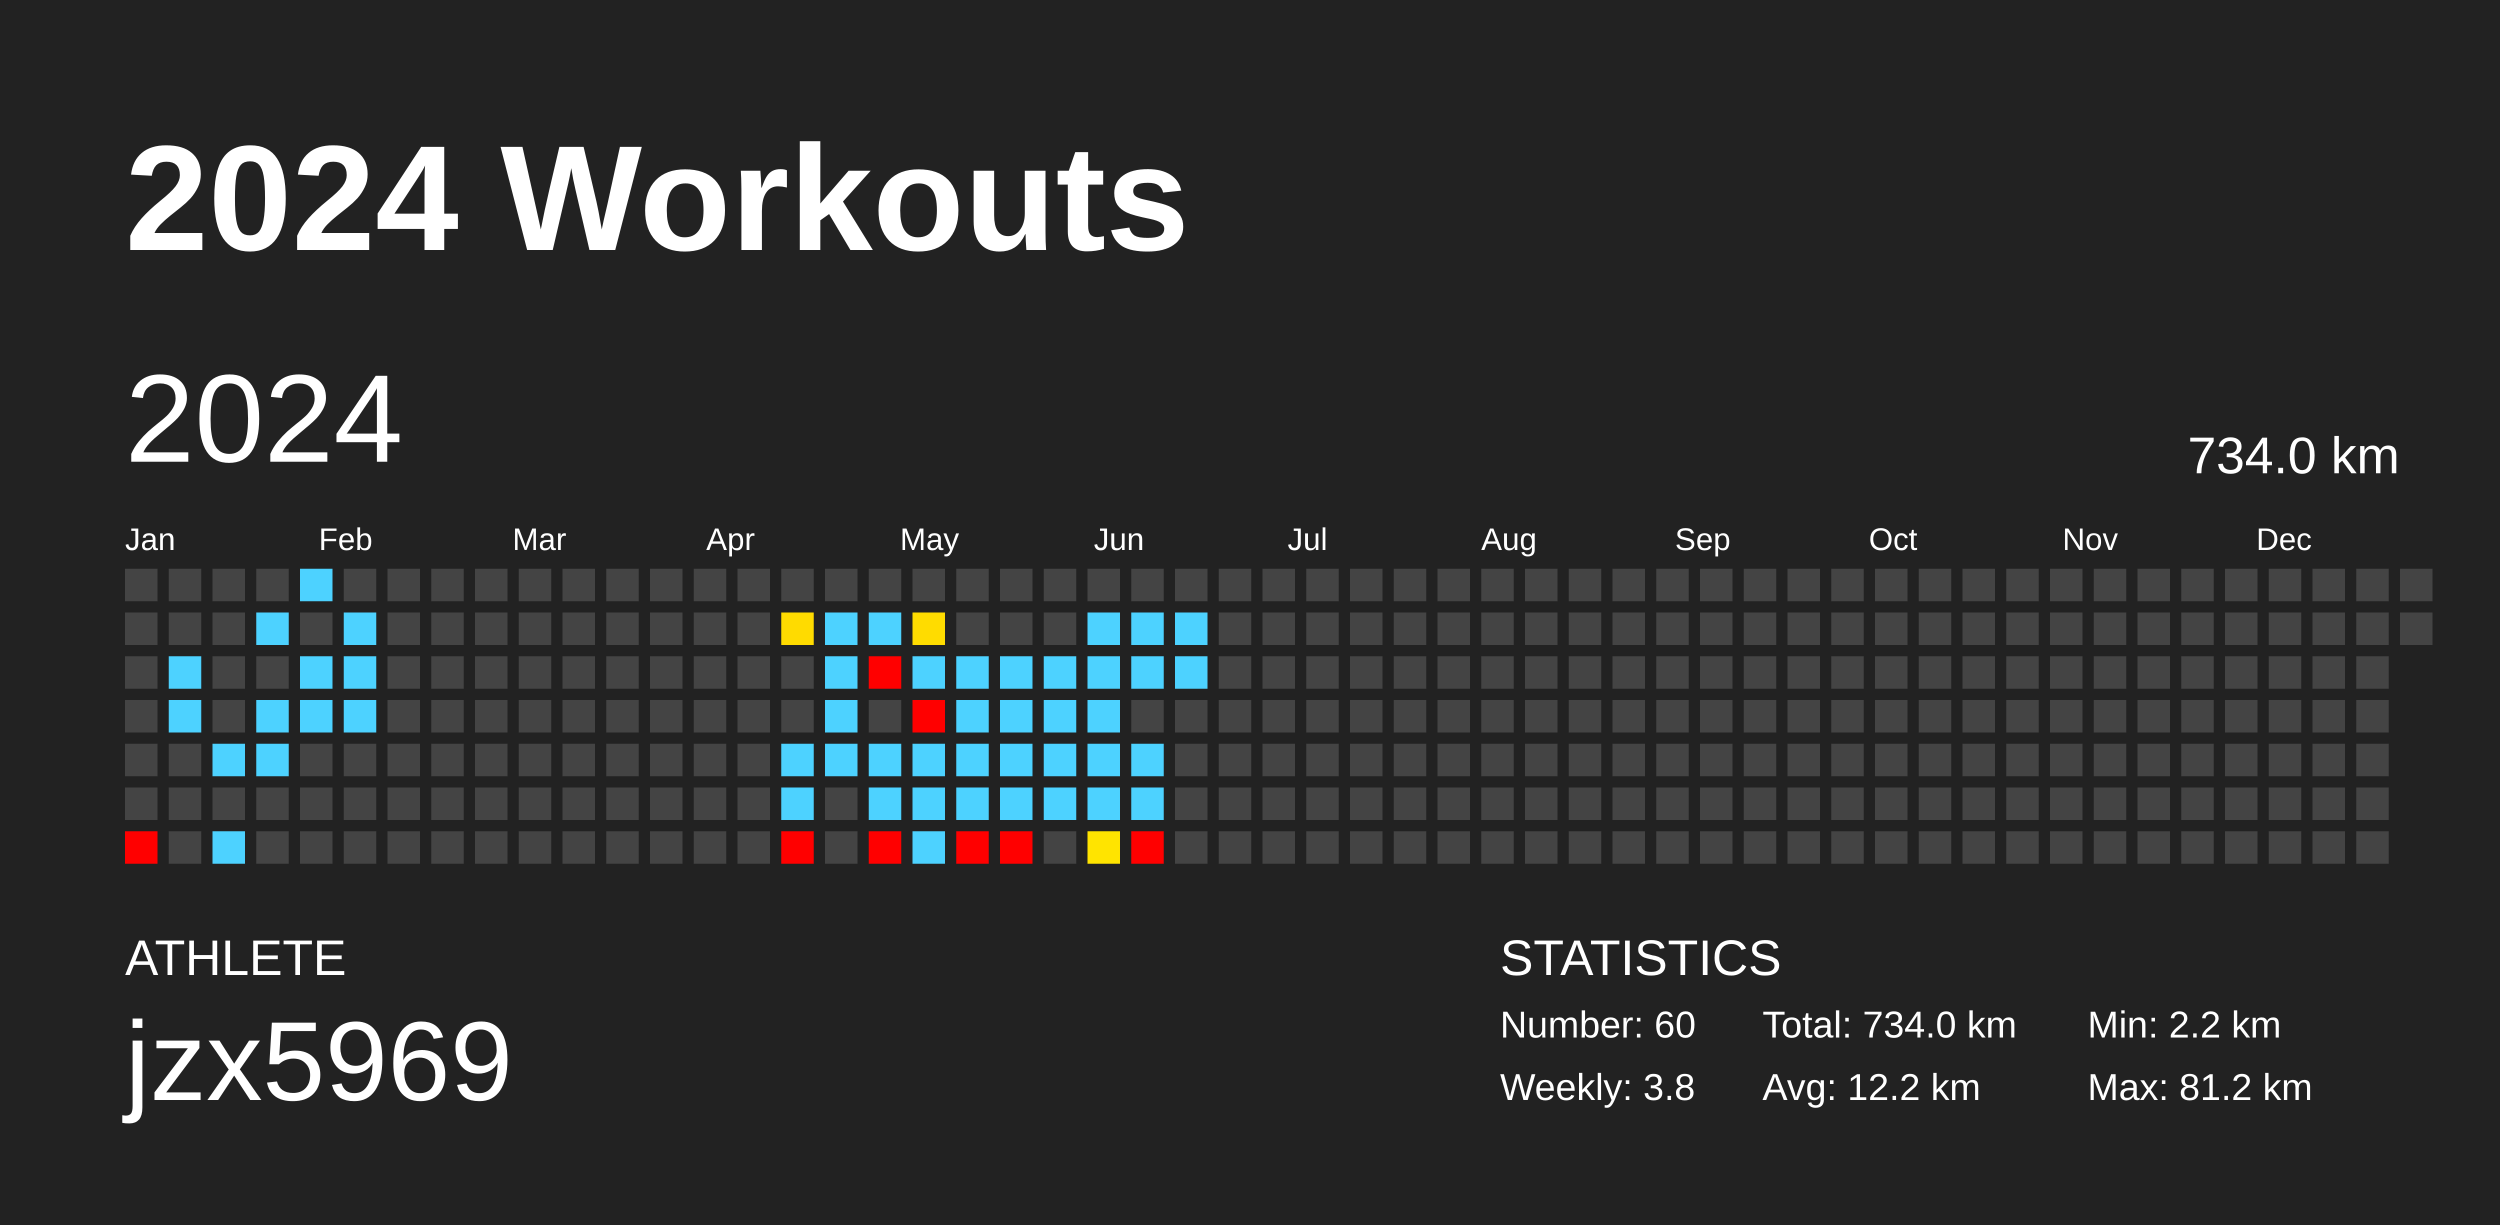
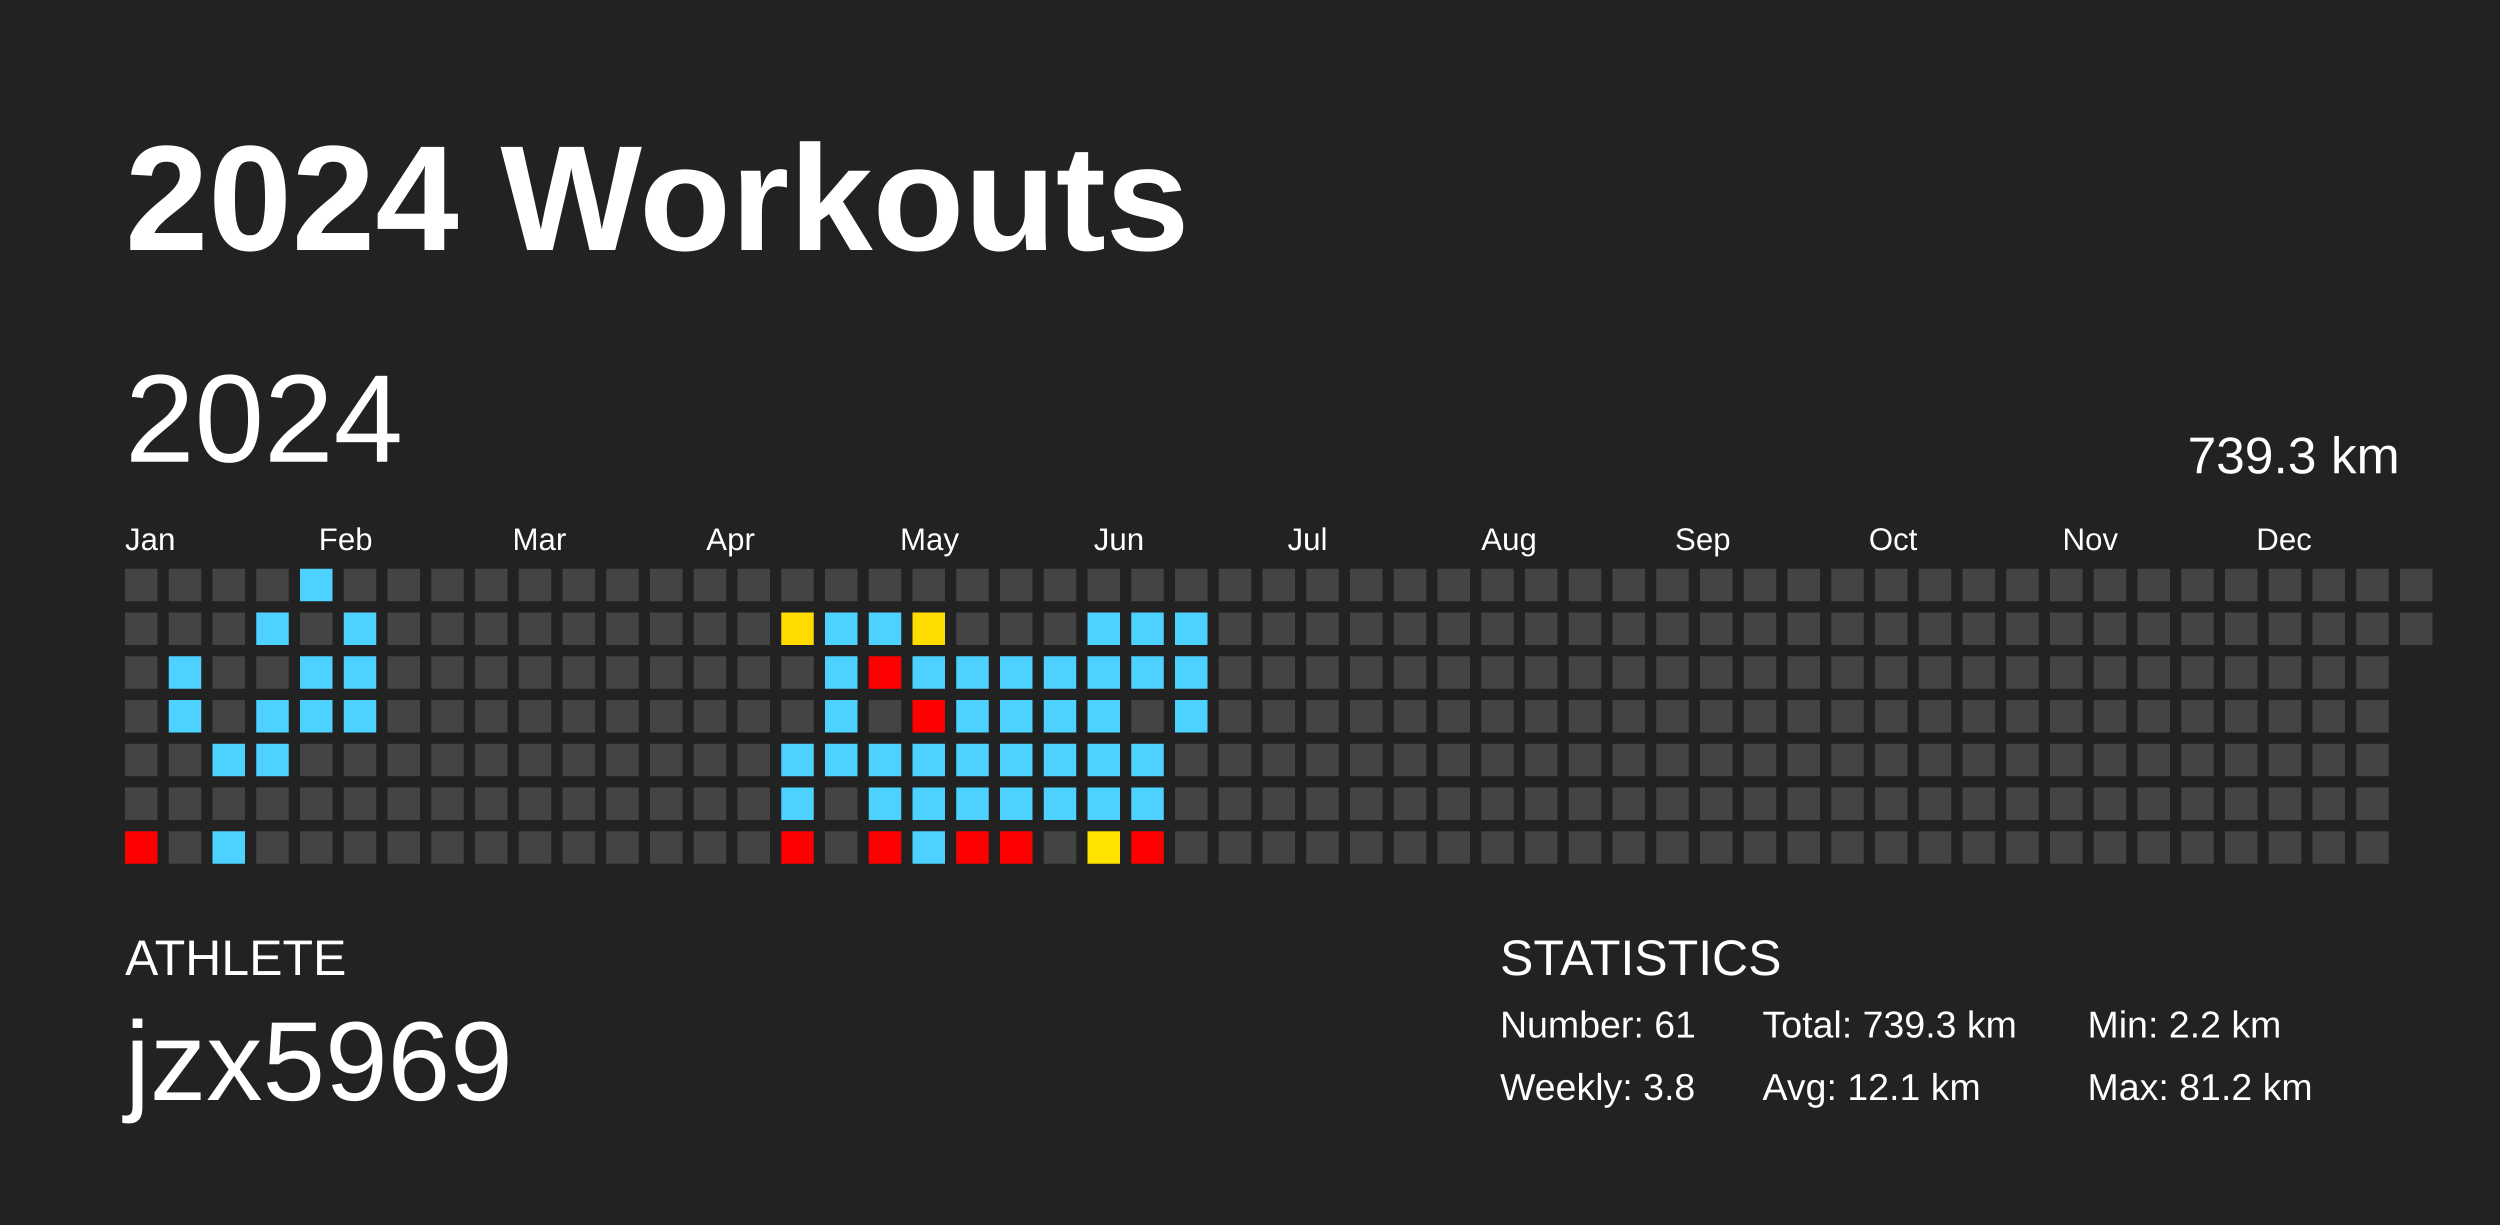
<svg xmlns="http://www.w3.org/2000/svg" baseProfile="full" height="98mm" version="1.1" viewBox="0,0,200,98" width="200mm">
  <defs />
  <rect fill="#222222" height="98" width="200" x="0" y="0" />
  <text fill="#FFFFFF" style="font-size:12px; font-family:Arial; font-weight:bold;" x="10" y="20">2024 Workouts</text>
  <text fill="#FFFFFF" style="font-size:4px; font-family:Arial" x="10" y="78">ATHLETE</text>
  <text fill="#FFFFFF" style="font-size:9px; font-family:Arial" x="10" y="88">jzx5969</text>
  <text fill="#FFFFFF" style="font-size:4px; font-family:Arial" x="120" y="78">STATISTICS</text>
-   <text fill="#FFFFFF" style="font-size:3px; font-family:Arial" x="120" y="83">Number: 60</text>
+   <text fill="#FFFFFF" style="font-size:3px; font-family:Arial" x="120" y="83">Number: 61</text>
  <text fill="#FFFFFF" style="font-size:3px; font-family:Arial" x="120" y="88">Weekly: 3.8</text>
-   <text fill="#FFFFFF" style="font-size:3px; font-family:Arial" x="141" y="83">Total: 734.0 km</text>
-   <text fill="#FFFFFF" style="font-size:3px; font-family:Arial" x="141" y="88">Avg: 12.2 km</text>
+   <text fill="#FFFFFF" style="font-size:3px; font-family:Arial" x="141" y="83">Total: 739.3 km</text>
+   <text fill="#FFFFFF" style="font-size:3px; font-family:Arial" x="141" y="88">Avg: 12.1 km</text>
  <text fill="#FFFFFF" style="font-size:3px; font-family:Arial" x="167" y="83">Min: 2.2 km</text>
  <text fill="#FFFFFF" style="font-size:3px; font-family:Arial" x="167" y="88">Max: 81.2 km</text>
  <text dominant-baseline="hanging" fill="#FFFFFF" style="font-size:10.0px; font-family:Arial;" x="10" y="30">2024</text>
-   <text dominant-baseline="hanging" fill="#FFFFFF" style="font-size:4.125px; font-family:Arial;" x="175" y="35">734.0 km</text>
+   <text dominant-baseline="hanging" fill="#FFFFFF" style="font-size:4.125px; font-family:Arial;" x="175" y="35">739.3 km</text>
  <text fill="#FFFFFF" style="font-size:2.5px; font-family:Arial" x="10.0" y="44">Jan</text>
  <text fill="#FFFFFF" style="font-size:2.5px; font-family:Arial" x="25.5" y="44">Feb</text>
  <text fill="#FFFFFF" style="font-size:2.5px; font-family:Arial" x="41.0" y="44">Mar</text>
  <text fill="#FFFFFF" style="font-size:2.5px; font-family:Arial" x="56.5" y="44">Apr</text>
  <text fill="#FFFFFF" style="font-size:2.5px; font-family:Arial" x="72.0" y="44">May</text>
  <text fill="#FFFFFF" style="font-size:2.5px; font-family:Arial" x="87.5" y="44">Jun</text>
  <text fill="#FFFFFF" style="font-size:2.5px; font-family:Arial" x="103.0" y="44">Jul</text>
  <text fill="#FFFFFF" style="font-size:2.5px; font-family:Arial" x="118.5" y="44">Aug</text>
  <text fill="#FFFFFF" style="font-size:2.5px; font-family:Arial" x="134.0" y="44">Sep</text>
  <text fill="#FFFFFF" style="font-size:2.5px; font-family:Arial" x="149.5" y="44">Oct</text>
  <text fill="#FFFFFF" style="font-size:2.5px; font-family:Arial" x="165.0" y="44">Nov</text>
  <text fill="#FFFFFF" style="font-size:2.5px; font-family:Arial" x="180.5" y="44">Dec</text>
  <rect fill="#444444" height="2.6" width="2.6" x="10.0" y="45.5" />
  <rect fill="#444444" height="2.6" width="2.6" x="10.0" y="49.0" />
  <rect fill="#444444" height="2.6" width="2.6" x="10.0" y="52.5" />
  <rect fill="#444444" height="2.6" width="2.6" x="10.0" y="56.0" />
  <rect fill="#444444" height="2.6" width="2.6" x="10.0" y="59.5" />
  <rect fill="#444444" height="2.6" width="2.6" x="10.0" y="63.0" />
  <rect fill="red" height="2.6" width="2.6" x="10.0" y="66.5" />
  <rect fill="#444444" height="2.6" width="2.6" x="13.5" y="45.5" />
  <rect fill="#444444" height="2.6" width="2.6" x="13.5" y="49.0" />
  <rect fill="#4dd2ff" height="2.6" width="2.6" x="13.5" y="52.5" />
  <rect fill="#4dd2ff" height="2.6" width="2.6" x="13.5" y="56.0" />
  <rect fill="#444444" height="2.6" width="2.6" x="13.5" y="59.5" />
  <rect fill="#444444" height="2.6" width="2.6" x="13.5" y="63.0" />
  <rect fill="#444444" height="2.6" width="2.6" x="13.5" y="66.5" />
  <rect fill="#444444" height="2.6" width="2.6" x="17.0" y="45.5" />
  <rect fill="#444444" height="2.6" width="2.6" x="17.0" y="49.0" />
  <rect fill="#444444" height="2.6" width="2.6" x="17.0" y="52.5" />
  <rect fill="#444444" height="2.6" width="2.6" x="17.0" y="56.0" />
  <rect fill="#4dd2ff" height="2.6" width="2.6" x="17.0" y="59.5" />
  <rect fill="#444444" height="2.6" width="2.6" x="17.0" y="63.0" />
  <rect fill="#4dd2ff" height="2.6" width="2.6" x="17.0" y="66.5" />
  <rect fill="#444444" height="2.6" width="2.6" x="20.5" y="45.5" />
  <rect fill="#4dd2ff" height="2.6" width="2.6" x="20.5" y="49.0" />
  <rect fill="#444444" height="2.6" width="2.6" x="20.5" y="52.5" />
  <rect fill="#4dd2ff" height="2.6" width="2.6" x="20.5" y="56.0" />
  <rect fill="#4dd2ff" height="2.6" width="2.6" x="20.5" y="59.5" />
  <rect fill="#444444" height="2.6" width="2.6" x="20.5" y="63.0" />
  <rect fill="#444444" height="2.6" width="2.6" x="20.5" y="66.5" />
  <rect fill="#4dd2ff" height="2.6" width="2.6" x="24.0" y="45.5" />
  <rect fill="#444444" height="2.6" width="2.6" x="24.0" y="49.0" />
  <rect fill="#4dd2ff" height="2.6" width="2.6" x="24.0" y="52.5" />
  <rect fill="#4dd2ff" height="2.6" width="2.6" x="24.0" y="56.0" />
  <rect fill="#444444" height="2.6" width="2.6" x="24.0" y="59.5" />
  <rect fill="#444444" height="2.6" width="2.6" x="24.0" y="63.0" />
  <rect fill="#444444" height="2.6" width="2.6" x="24.0" y="66.5" />
  <rect fill="#444444" height="2.6" width="2.6" x="27.5" y="45.5" />
  <rect fill="#4dd2ff" height="2.6" width="2.6" x="27.5" y="49.0" />
  <rect fill="#4dd2ff" height="2.6" width="2.6" x="27.5" y="52.5" />
  <rect fill="#4dd2ff" height="2.6" width="2.6" x="27.5" y="56.0" />
  <rect fill="#444444" height="2.6" width="2.6" x="27.5" y="59.5" />
  <rect fill="#444444" height="2.6" width="2.6" x="27.5" y="63.0" />
  <rect fill="#444444" height="2.6" width="2.6" x="27.5" y="66.5" />
  <rect fill="#444444" height="2.6" width="2.6" x="31.0" y="45.5" />
  <rect fill="#444444" height="2.6" width="2.6" x="31.0" y="49.0" />
  <rect fill="#444444" height="2.6" width="2.6" x="31.0" y="52.5" />
  <rect fill="#444444" height="2.6" width="2.6" x="31.0" y="56.0" />
  <rect fill="#444444" height="2.6" width="2.6" x="31.0" y="59.5" />
  <rect fill="#444444" height="2.6" width="2.6" x="31.0" y="63.0" />
  <rect fill="#444444" height="2.6" width="2.6" x="31.0" y="66.5" />
  <rect fill="#444444" height="2.6" width="2.6" x="34.5" y="45.5" />
  <rect fill="#444444" height="2.6" width="2.6" x="34.5" y="49.0" />
  <rect fill="#444444" height="2.6" width="2.6" x="34.5" y="52.5" />
  <rect fill="#444444" height="2.6" width="2.6" x="34.5" y="56.0" />
  <rect fill="#444444" height="2.6" width="2.6" x="34.5" y="59.5" />
  <rect fill="#444444" height="2.6" width="2.6" x="34.5" y="63.0" />
  <rect fill="#444444" height="2.6" width="2.6" x="34.5" y="66.5" />
  <rect fill="#444444" height="2.6" width="2.6" x="38.0" y="45.5" />
  <rect fill="#444444" height="2.6" width="2.6" x="38.0" y="49.0" />
  <rect fill="#444444" height="2.6" width="2.6" x="38.0" y="52.5" />
  <rect fill="#444444" height="2.6" width="2.6" x="38.0" y="56.0" />
  <rect fill="#444444" height="2.6" width="2.6" x="38.0" y="59.5" />
  <rect fill="#444444" height="2.6" width="2.6" x="38.0" y="63.0" />
  <rect fill="#444444" height="2.6" width="2.6" x="38.0" y="66.5" />
  <rect fill="#444444" height="2.6" width="2.6" x="41.5" y="45.5" />
  <rect fill="#444444" height="2.6" width="2.6" x="41.5" y="49.0" />
  <rect fill="#444444" height="2.6" width="2.6" x="41.5" y="52.5" />
  <rect fill="#444444" height="2.6" width="2.6" x="41.5" y="56.0" />
  <rect fill="#444444" height="2.6" width="2.6" x="41.5" y="59.5" />
  <rect fill="#444444" height="2.6" width="2.6" x="41.5" y="63.0" />
  <rect fill="#444444" height="2.6" width="2.6" x="41.5" y="66.5" />
  <rect fill="#444444" height="2.6" width="2.6" x="45.0" y="45.5" />
  <rect fill="#444444" height="2.6" width="2.6" x="45.0" y="49.0" />
  <rect fill="#444444" height="2.6" width="2.6" x="45.0" y="52.5" />
  <rect fill="#444444" height="2.6" width="2.6" x="45.0" y="56.0" />
  <rect fill="#444444" height="2.6" width="2.6" x="45.0" y="59.5" />
  <rect fill="#444444" height="2.6" width="2.6" x="45.0" y="63.0" />
  <rect fill="#444444" height="2.6" width="2.6" x="45.0" y="66.5" />
  <rect fill="#444444" height="2.6" width="2.6" x="48.5" y="45.5" />
  <rect fill="#444444" height="2.6" width="2.6" x="48.5" y="49.0" />
  <rect fill="#444444" height="2.6" width="2.6" x="48.5" y="52.5" />
  <rect fill="#444444" height="2.6" width="2.6" x="48.5" y="56.0" />
  <rect fill="#444444" height="2.6" width="2.6" x="48.5" y="59.5" />
  <rect fill="#444444" height="2.6" width="2.6" x="48.5" y="63.0" />
  <rect fill="#444444" height="2.6" width="2.6" x="48.5" y="66.5" />
  <rect fill="#444444" height="2.6" width="2.6" x="52.0" y="45.5" />
  <rect fill="#444444" height="2.6" width="2.6" x="52.0" y="49.0" />
  <rect fill="#444444" height="2.6" width="2.6" x="52.0" y="52.5" />
  <rect fill="#444444" height="2.6" width="2.6" x="52.0" y="56.0" />
  <rect fill="#444444" height="2.6" width="2.6" x="52.0" y="59.5" />
  <rect fill="#444444" height="2.6" width="2.6" x="52.0" y="63.0" />
  <rect fill="#444444" height="2.6" width="2.6" x="52.0" y="66.5" />
  <rect fill="#444444" height="2.6" width="2.6" x="55.5" y="45.5" />
  <rect fill="#444444" height="2.6" width="2.6" x="55.5" y="49.0" />
  <rect fill="#444444" height="2.6" width="2.6" x="55.5" y="52.5" />
  <rect fill="#444444" height="2.6" width="2.6" x="55.5" y="56.0" />
  <rect fill="#444444" height="2.6" width="2.6" x="55.5" y="59.5" />
  <rect fill="#444444" height="2.6" width="2.6" x="55.5" y="63.0" />
  <rect fill="#444444" height="2.6" width="2.6" x="55.5" y="66.5" />
  <rect fill="#444444" height="2.6" width="2.6" x="59.0" y="45.5" />
  <rect fill="#444444" height="2.6" width="2.6" x="59.0" y="49.0" />
  <rect fill="#444444" height="2.6" width="2.6" x="59.0" y="52.5" />
  <rect fill="#444444" height="2.6" width="2.6" x="59.0" y="56.0" />
  <rect fill="#444444" height="2.6" width="2.6" x="59.0" y="59.5" />
  <rect fill="#444444" height="2.6" width="2.6" x="59.0" y="63.0" />
  <rect fill="#444444" height="2.6" width="2.6" x="59.0" y="66.5" />
  <rect fill="#444444" height="2.6" width="2.6" x="62.5" y="45.5" />
  <rect fill="#ffdb00" height="2.6" width="2.6" x="62.5" y="49.0" />
  <rect fill="#444444" height="2.6" width="2.6" x="62.5" y="52.5" />
  <rect fill="#444444" height="2.6" width="2.6" x="62.5" y="56.0" />
  <rect fill="#4dd2ff" height="2.6" width="2.6" x="62.5" y="59.5" />
  <rect fill="#4dd2ff" height="2.6" width="2.6" x="62.5" y="63.0" />
  <rect fill="red" height="2.6" width="2.6" x="62.5" y="66.5" />
  <rect fill="#444444" height="2.6" width="2.6" x="66.0" y="45.5" />
  <rect fill="#4dd2ff" height="2.6" width="2.6" x="66.0" y="49.0" />
  <rect fill="#4dd2ff" height="2.6" width="2.6" x="66.0" y="52.5" />
  <rect fill="#4dd2ff" height="2.6" width="2.6" x="66.0" y="56.0" />
  <rect fill="#4dd2ff" height="2.6" width="2.6" x="66.0" y="59.5" />
  <rect fill="#444444" height="2.6" width="2.6" x="66.0" y="63.0" />
  <rect fill="#444444" height="2.6" width="2.6" x="66.0" y="66.5" />
  <rect fill="#444444" height="2.6" width="2.6" x="69.5" y="45.5" />
  <rect fill="#4dd2ff" height="2.6" width="2.6" x="69.5" y="49.0" />
  <rect fill="red" height="2.6" width="2.6" x="69.5" y="52.5" />
  <rect fill="#444444" height="2.6" width="2.6" x="69.5" y="56.0" />
  <rect fill="#4dd2ff" height="2.6" width="2.6" x="69.5" y="59.5" />
  <rect fill="#4dd2ff" height="2.6" width="2.6" x="69.5" y="63.0" />
  <rect fill="red" height="2.6" width="2.6" x="69.5" y="66.5" />
  <rect fill="#444444" height="2.6" width="2.6" x="73.0" y="45.5" />
  <rect fill="#ffdc00" height="2.6" width="2.6" x="73.0" y="49.0" />
  <rect fill="#4dd2ff" height="2.6" width="2.6" x="73.0" y="52.5" />
  <rect fill="red" height="2.6" width="2.6" x="73.0" y="56.0" />
  <rect fill="#4dd2ff" height="2.6" width="2.6" x="73.0" y="59.5" />
  <rect fill="#4dd2ff" height="2.6" width="2.6" x="73.0" y="63.0" />
  <rect fill="#4dd2ff" height="2.6" width="2.6" x="73.0" y="66.5" />
  <rect fill="#444444" height="2.6" width="2.6" x="76.5" y="45.5" />
  <rect fill="#444444" height="2.6" width="2.6" x="76.5" y="49.0" />
  <rect fill="#4dd2ff" height="2.6" width="2.6" x="76.5" y="52.5" />
  <rect fill="#4dd2ff" height="2.6" width="2.6" x="76.5" y="56.0" />
  <rect fill="#4dd2ff" height="2.6" width="2.6" x="76.5" y="59.5" />
  <rect fill="#4dd2ff" height="2.6" width="2.6" x="76.5" y="63.0" />
  <rect fill="red" height="2.6" width="2.6" x="76.5" y="66.5" />
  <rect fill="#444444" height="2.6" width="2.6" x="80.0" y="45.5" />
  <rect fill="#444444" height="2.6" width="2.6" x="80.0" y="49.0" />
  <rect fill="#4dd2ff" height="2.6" width="2.6" x="80.0" y="52.5" />
  <rect fill="#4dd2ff" height="2.6" width="2.6" x="80.0" y="56.0" />
  <rect fill="#4dd2ff" height="2.6" width="2.6" x="80.0" y="59.5" />
  <rect fill="#4dd2ff" height="2.6" width="2.6" x="80.0" y="63.0" />
  <rect fill="red" height="2.6" width="2.6" x="80.0" y="66.5" />
  <rect fill="#444444" height="2.6" width="2.6" x="83.5" y="45.5" />
  <rect fill="#444444" height="2.6" width="2.6" x="83.5" y="49.0" />
  <rect fill="#4dd2ff" height="2.6" width="2.6" x="83.5" y="52.5" />
  <rect fill="#4dd2ff" height="2.6" width="2.6" x="83.5" y="56.0" />
  <rect fill="#4dd2ff" height="2.6" width="2.6" x="83.5" y="59.5" />
  <rect fill="#4dd2ff" height="2.6" width="2.6" x="83.5" y="63.0" />
  <rect fill="#444444" height="2.6" width="2.6" x="83.5" y="66.5" />
  <rect fill="#444444" height="2.6" width="2.6" x="87.0" y="45.5" />
  <rect fill="#4dd2ff" height="2.6" width="2.6" x="87.0" y="49.0" />
  <rect fill="#4dd2ff" height="2.6" width="2.6" x="87.0" y="52.5" />
  <rect fill="#4dd2ff" height="2.6" width="2.6" x="87.0" y="56.0" />
  <rect fill="#4dd2ff" height="2.6" width="2.6" x="87.0" y="59.5" />
  <rect fill="#4dd2ff" height="2.6" width="2.6" x="87.0" y="63.0" />
  <rect fill="#ffe400" height="2.6" width="2.6" x="87.0" y="66.5" />
  <rect fill="#444444" height="2.6" width="2.6" x="90.5" y="45.5" />
  <rect fill="#4dd2ff" height="2.6" width="2.6" x="90.5" y="49.0" />
  <rect fill="#4dd2ff" height="2.6" width="2.6" x="90.5" y="52.5" />
  <rect fill="#444444" height="2.6" width="2.6" x="90.5" y="56.0" />
  <rect fill="#4dd2ff" height="2.6" width="2.6" x="90.5" y="59.5" />
  <rect fill="#4dd2ff" height="2.6" width="2.6" x="90.5" y="63.0" />
  <rect fill="red" height="2.6" width="2.6" x="90.5" y="66.5" />
  <rect fill="#444444" height="2.6" width="2.6" x="94.0" y="45.5" />
  <rect fill="#4dd2ff" height="2.6" width="2.6" x="94.0" y="49.0" />
  <rect fill="#4dd2ff" height="2.6" width="2.6" x="94.0" y="52.5" />
-   <rect fill="#444444" height="2.6" width="2.6" x="94.0" y="56.0" />
+   <rect fill="#4dd2ff" height="2.6" width="2.6" x="94.0" y="56.0" />
  <rect fill="#444444" height="2.6" width="2.6" x="94.0" y="59.5" />
  <rect fill="#444444" height="2.6" width="2.6" x="94.0" y="63.0" />
  <rect fill="#444444" height="2.6" width="2.6" x="94.0" y="66.5" />
  <rect fill="#444444" height="2.6" width="2.6" x="97.5" y="45.5" />
  <rect fill="#444444" height="2.6" width="2.6" x="97.5" y="49.0" />
  <rect fill="#444444" height="2.6" width="2.6" x="97.5" y="52.5" />
  <rect fill="#444444" height="2.6" width="2.6" x="97.5" y="56.0" />
  <rect fill="#444444" height="2.6" width="2.6" x="97.5" y="59.5" />
  <rect fill="#444444" height="2.6" width="2.6" x="97.5" y="63.0" />
  <rect fill="#444444" height="2.6" width="2.6" x="97.5" y="66.5" />
  <rect fill="#444444" height="2.6" width="2.6" x="101.0" y="45.5" />
  <rect fill="#444444" height="2.6" width="2.6" x="101.0" y="49.0" />
  <rect fill="#444444" height="2.6" width="2.6" x="101.0" y="52.5" />
  <rect fill="#444444" height="2.6" width="2.6" x="101.0" y="56.0" />
  <rect fill="#444444" height="2.6" width="2.6" x="101.0" y="59.5" />
  <rect fill="#444444" height="2.6" width="2.6" x="101.0" y="63.0" />
  <rect fill="#444444" height="2.6" width="2.6" x="101.0" y="66.5" />
  <rect fill="#444444" height="2.6" width="2.6" x="104.5" y="45.5" />
  <rect fill="#444444" height="2.6" width="2.6" x="104.5" y="49.0" />
  <rect fill="#444444" height="2.6" width="2.6" x="104.5" y="52.5" />
  <rect fill="#444444" height="2.6" width="2.6" x="104.5" y="56.0" />
  <rect fill="#444444" height="2.6" width="2.6" x="104.5" y="59.5" />
  <rect fill="#444444" height="2.6" width="2.6" x="104.5" y="63.0" />
  <rect fill="#444444" height="2.6" width="2.6" x="104.5" y="66.5" />
  <rect fill="#444444" height="2.6" width="2.6" x="108.0" y="45.5" />
  <rect fill="#444444" height="2.6" width="2.6" x="108.0" y="49.0" />
  <rect fill="#444444" height="2.6" width="2.6" x="108.0" y="52.5" />
  <rect fill="#444444" height="2.6" width="2.6" x="108.0" y="56.0" />
  <rect fill="#444444" height="2.6" width="2.6" x="108.0" y="59.5" />
  <rect fill="#444444" height="2.6" width="2.6" x="108.0" y="63.0" />
  <rect fill="#444444" height="2.6" width="2.6" x="108.0" y="66.5" />
  <rect fill="#444444" height="2.6" width="2.6" x="111.5" y="45.5" />
  <rect fill="#444444" height="2.6" width="2.6" x="111.5" y="49.0" />
  <rect fill="#444444" height="2.6" width="2.6" x="111.5" y="52.5" />
  <rect fill="#444444" height="2.6" width="2.6" x="111.5" y="56.0" />
  <rect fill="#444444" height="2.6" width="2.6" x="111.5" y="59.5" />
  <rect fill="#444444" height="2.6" width="2.6" x="111.5" y="63.0" />
  <rect fill="#444444" height="2.6" width="2.6" x="111.5" y="66.5" />
  <rect fill="#444444" height="2.6" width="2.6" x="115.0" y="45.5" />
  <rect fill="#444444" height="2.6" width="2.6" x="115.0" y="49.0" />
  <rect fill="#444444" height="2.6" width="2.6" x="115.0" y="52.5" />
  <rect fill="#444444" height="2.6" width="2.6" x="115.0" y="56.0" />
  <rect fill="#444444" height="2.6" width="2.6" x="115.0" y="59.5" />
  <rect fill="#444444" height="2.6" width="2.6" x="115.0" y="63.0" />
  <rect fill="#444444" height="2.6" width="2.6" x="115.0" y="66.5" />
  <rect fill="#444444" height="2.6" width="2.6" x="118.5" y="45.5" />
  <rect fill="#444444" height="2.6" width="2.6" x="118.5" y="49.0" />
  <rect fill="#444444" height="2.6" width="2.6" x="118.5" y="52.5" />
  <rect fill="#444444" height="2.6" width="2.6" x="118.5" y="56.0" />
  <rect fill="#444444" height="2.6" width="2.6" x="118.5" y="59.5" />
  <rect fill="#444444" height="2.6" width="2.6" x="118.5" y="63.0" />
  <rect fill="#444444" height="2.6" width="2.6" x="118.5" y="66.5" />
  <rect fill="#444444" height="2.6" width="2.6" x="122.0" y="45.5" />
  <rect fill="#444444" height="2.6" width="2.6" x="122.0" y="49.0" />
  <rect fill="#444444" height="2.6" width="2.6" x="122.0" y="52.5" />
  <rect fill="#444444" height="2.6" width="2.6" x="122.0" y="56.0" />
  <rect fill="#444444" height="2.6" width="2.6" x="122.0" y="59.5" />
  <rect fill="#444444" height="2.6" width="2.6" x="122.0" y="63.0" />
  <rect fill="#444444" height="2.6" width="2.6" x="122.0" y="66.5" />
  <rect fill="#444444" height="2.6" width="2.6" x="125.5" y="45.5" />
  <rect fill="#444444" height="2.6" width="2.6" x="125.5" y="49.0" />
  <rect fill="#444444" height="2.6" width="2.6" x="125.5" y="52.5" />
  <rect fill="#444444" height="2.6" width="2.6" x="125.5" y="56.0" />
  <rect fill="#444444" height="2.6" width="2.6" x="125.5" y="59.5" />
  <rect fill="#444444" height="2.6" width="2.6" x="125.5" y="63.0" />
  <rect fill="#444444" height="2.6" width="2.6" x="125.5" y="66.5" />
  <rect fill="#444444" height="2.6" width="2.6" x="129.0" y="45.5" />
  <rect fill="#444444" height="2.6" width="2.6" x="129.0" y="49.0" />
  <rect fill="#444444" height="2.6" width="2.6" x="129.0" y="52.5" />
  <rect fill="#444444" height="2.6" width="2.6" x="129.0" y="56.0" />
  <rect fill="#444444" height="2.6" width="2.6" x="129.0" y="59.5" />
  <rect fill="#444444" height="2.6" width="2.6" x="129.0" y="63.0" />
  <rect fill="#444444" height="2.6" width="2.6" x="129.0" y="66.5" />
  <rect fill="#444444" height="2.6" width="2.6" x="132.5" y="45.5" />
  <rect fill="#444444" height="2.6" width="2.6" x="132.5" y="49.0" />
  <rect fill="#444444" height="2.6" width="2.6" x="132.5" y="52.5" />
  <rect fill="#444444" height="2.6" width="2.6" x="132.5" y="56.0" />
  <rect fill="#444444" height="2.6" width="2.6" x="132.5" y="59.5" />
  <rect fill="#444444" height="2.6" width="2.6" x="132.5" y="63.0" />
  <rect fill="#444444" height="2.6" width="2.6" x="132.5" y="66.5" />
  <rect fill="#444444" height="2.6" width="2.6" x="136.0" y="45.5" />
  <rect fill="#444444" height="2.6" width="2.6" x="136.0" y="49.0" />
  <rect fill="#444444" height="2.6" width="2.6" x="136.0" y="52.5" />
  <rect fill="#444444" height="2.6" width="2.6" x="136.0" y="56.0" />
  <rect fill="#444444" height="2.6" width="2.6" x="136.0" y="59.5" />
  <rect fill="#444444" height="2.6" width="2.6" x="136.0" y="63.0" />
  <rect fill="#444444" height="2.6" width="2.6" x="136.0" y="66.5" />
  <rect fill="#444444" height="2.6" width="2.6" x="139.5" y="45.5" />
  <rect fill="#444444" height="2.6" width="2.6" x="139.5" y="49.0" />
  <rect fill="#444444" height="2.6" width="2.6" x="139.5" y="52.5" />
  <rect fill="#444444" height="2.6" width="2.6" x="139.5" y="56.0" />
  <rect fill="#444444" height="2.6" width="2.6" x="139.5" y="59.5" />
  <rect fill="#444444" height="2.6" width="2.6" x="139.5" y="63.0" />
  <rect fill="#444444" height="2.6" width="2.6" x="139.5" y="66.5" />
  <rect fill="#444444" height="2.6" width="2.6" x="143.0" y="45.5" />
  <rect fill="#444444" height="2.6" width="2.6" x="143.0" y="49.0" />
  <rect fill="#444444" height="2.6" width="2.6" x="143.0" y="52.5" />
  <rect fill="#444444" height="2.6" width="2.6" x="143.0" y="56.0" />
  <rect fill="#444444" height="2.6" width="2.6" x="143.0" y="59.5" />
  <rect fill="#444444" height="2.6" width="2.6" x="143.0" y="63.0" />
  <rect fill="#444444" height="2.6" width="2.6" x="143.0" y="66.5" />
  <rect fill="#444444" height="2.6" width="2.6" x="146.5" y="45.5" />
  <rect fill="#444444" height="2.6" width="2.6" x="146.5" y="49.0" />
  <rect fill="#444444" height="2.6" width="2.6" x="146.5" y="52.5" />
  <rect fill="#444444" height="2.6" width="2.6" x="146.5" y="56.0" />
  <rect fill="#444444" height="2.6" width="2.6" x="146.5" y="59.5" />
  <rect fill="#444444" height="2.6" width="2.6" x="146.5" y="63.0" />
  <rect fill="#444444" height="2.6" width="2.6" x="146.5" y="66.5" />
  <rect fill="#444444" height="2.6" width="2.6" x="150.0" y="45.5" />
  <rect fill="#444444" height="2.6" width="2.6" x="150.0" y="49.0" />
  <rect fill="#444444" height="2.6" width="2.6" x="150.0" y="52.5" />
  <rect fill="#444444" height="2.6" width="2.6" x="150.0" y="56.0" />
  <rect fill="#444444" height="2.6" width="2.6" x="150.0" y="59.5" />
  <rect fill="#444444" height="2.6" width="2.6" x="150.0" y="63.0" />
  <rect fill="#444444" height="2.6" width="2.6" x="150.0" y="66.5" />
  <rect fill="#444444" height="2.6" width="2.6" x="153.5" y="45.5" />
  <rect fill="#444444" height="2.6" width="2.6" x="153.5" y="49.0" />
  <rect fill="#444444" height="2.6" width="2.6" x="153.5" y="52.5" />
  <rect fill="#444444" height="2.6" width="2.6" x="153.5" y="56.0" />
  <rect fill="#444444" height="2.6" width="2.6" x="153.5" y="59.5" />
  <rect fill="#444444" height="2.6" width="2.6" x="153.5" y="63.0" />
  <rect fill="#444444" height="2.6" width="2.6" x="153.5" y="66.5" />
  <rect fill="#444444" height="2.6" width="2.6" x="157.0" y="45.5" />
  <rect fill="#444444" height="2.6" width="2.6" x="157.0" y="49.0" />
  <rect fill="#444444" height="2.6" width="2.6" x="157.0" y="52.5" />
  <rect fill="#444444" height="2.6" width="2.6" x="157.0" y="56.0" />
  <rect fill="#444444" height="2.6" width="2.6" x="157.0" y="59.5" />
  <rect fill="#444444" height="2.6" width="2.6" x="157.0" y="63.0" />
  <rect fill="#444444" height="2.6" width="2.6" x="157.0" y="66.5" />
  <rect fill="#444444" height="2.6" width="2.6" x="160.5" y="45.5" />
  <rect fill="#444444" height="2.6" width="2.6" x="160.5" y="49.0" />
  <rect fill="#444444" height="2.6" width="2.6" x="160.5" y="52.5" />
  <rect fill="#444444" height="2.6" width="2.6" x="160.5" y="56.0" />
  <rect fill="#444444" height="2.6" width="2.6" x="160.5" y="59.5" />
  <rect fill="#444444" height="2.6" width="2.6" x="160.5" y="63.0" />
  <rect fill="#444444" height="2.6" width="2.6" x="160.5" y="66.5" />
  <rect fill="#444444" height="2.6" width="2.6" x="164.0" y="45.5" />
  <rect fill="#444444" height="2.6" width="2.6" x="164.0" y="49.0" />
  <rect fill="#444444" height="2.6" width="2.6" x="164.0" y="52.5" />
  <rect fill="#444444" height="2.6" width="2.6" x="164.0" y="56.0" />
  <rect fill="#444444" height="2.6" width="2.6" x="164.0" y="59.5" />
  <rect fill="#444444" height="2.6" width="2.6" x="164.0" y="63.0" />
  <rect fill="#444444" height="2.6" width="2.6" x="164.0" y="66.5" />
  <rect fill="#444444" height="2.6" width="2.6" x="167.5" y="45.5" />
  <rect fill="#444444" height="2.6" width="2.6" x="167.5" y="49.0" />
  <rect fill="#444444" height="2.6" width="2.6" x="167.5" y="52.5" />
  <rect fill="#444444" height="2.6" width="2.6" x="167.5" y="56.0" />
  <rect fill="#444444" height="2.6" width="2.6" x="167.5" y="59.5" />
  <rect fill="#444444" height="2.6" width="2.6" x="167.5" y="63.0" />
  <rect fill="#444444" height="2.6" width="2.6" x="167.5" y="66.5" />
  <rect fill="#444444" height="2.6" width="2.6" x="171.0" y="45.5" />
  <rect fill="#444444" height="2.6" width="2.6" x="171.0" y="49.0" />
  <rect fill="#444444" height="2.6" width="2.6" x="171.0" y="52.5" />
  <rect fill="#444444" height="2.6" width="2.6" x="171.0" y="56.0" />
  <rect fill="#444444" height="2.6" width="2.6" x="171.0" y="59.5" />
  <rect fill="#444444" height="2.6" width="2.6" x="171.0" y="63.0" />
  <rect fill="#444444" height="2.6" width="2.6" x="171.0" y="66.5" />
  <rect fill="#444444" height="2.6" width="2.6" x="174.5" y="45.5" />
  <rect fill="#444444" height="2.6" width="2.6" x="174.5" y="49.0" />
  <rect fill="#444444" height="2.6" width="2.6" x="174.5" y="52.5" />
  <rect fill="#444444" height="2.6" width="2.6" x="174.5" y="56.0" />
  <rect fill="#444444" height="2.6" width="2.6" x="174.5" y="59.5" />
  <rect fill="#444444" height="2.6" width="2.6" x="174.5" y="63.0" />
  <rect fill="#444444" height="2.6" width="2.6" x="174.5" y="66.5" />
  <rect fill="#444444" height="2.6" width="2.6" x="178.0" y="45.5" />
  <rect fill="#444444" height="2.6" width="2.6" x="178.0" y="49.0" />
  <rect fill="#444444" height="2.6" width="2.6" x="178.0" y="52.5" />
  <rect fill="#444444" height="2.6" width="2.6" x="178.0" y="56.0" />
  <rect fill="#444444" height="2.6" width="2.6" x="178.0" y="59.5" />
  <rect fill="#444444" height="2.6" width="2.6" x="178.0" y="63.0" />
  <rect fill="#444444" height="2.6" width="2.6" x="178.0" y="66.5" />
  <rect fill="#444444" height="2.6" width="2.6" x="181.5" y="45.5" />
  <rect fill="#444444" height="2.6" width="2.6" x="181.5" y="49.0" />
  <rect fill="#444444" height="2.6" width="2.6" x="181.5" y="52.5" />
  <rect fill="#444444" height="2.6" width="2.6" x="181.5" y="56.0" />
  <rect fill="#444444" height="2.6" width="2.6" x="181.5" y="59.5" />
  <rect fill="#444444" height="2.6" width="2.6" x="181.5" y="63.0" />
  <rect fill="#444444" height="2.6" width="2.6" x="181.5" y="66.5" />
  <rect fill="#444444" height="2.6" width="2.6" x="185.0" y="45.5" />
  <rect fill="#444444" height="2.6" width="2.6" x="185.0" y="49.0" />
  <rect fill="#444444" height="2.6" width="2.6" x="185.0" y="52.5" />
  <rect fill="#444444" height="2.6" width="2.6" x="185.0" y="56.0" />
  <rect fill="#444444" height="2.6" width="2.6" x="185.0" y="59.5" />
  <rect fill="#444444" height="2.6" width="2.6" x="185.0" y="63.0" />
  <rect fill="#444444" height="2.6" width="2.6" x="185.0" y="66.5" />
  <rect fill="#444444" height="2.6" width="2.6" x="188.5" y="45.5" />
  <rect fill="#444444" height="2.6" width="2.6" x="188.5" y="49.0" />
  <rect fill="#444444" height="2.6" width="2.6" x="188.5" y="52.5" />
  <rect fill="#444444" height="2.6" width="2.6" x="188.5" y="56.0" />
  <rect fill="#444444" height="2.6" width="2.6" x="188.5" y="59.5" />
  <rect fill="#444444" height="2.6" width="2.6" x="188.5" y="63.0" />
  <rect fill="#444444" height="2.6" width="2.6" x="188.5" y="66.5" />
  <rect fill="#444444" height="2.6" width="2.6" x="192.0" y="45.5" />
  <rect fill="#444444" height="2.6" width="2.6" x="192.0" y="49.0" />
</svg>
